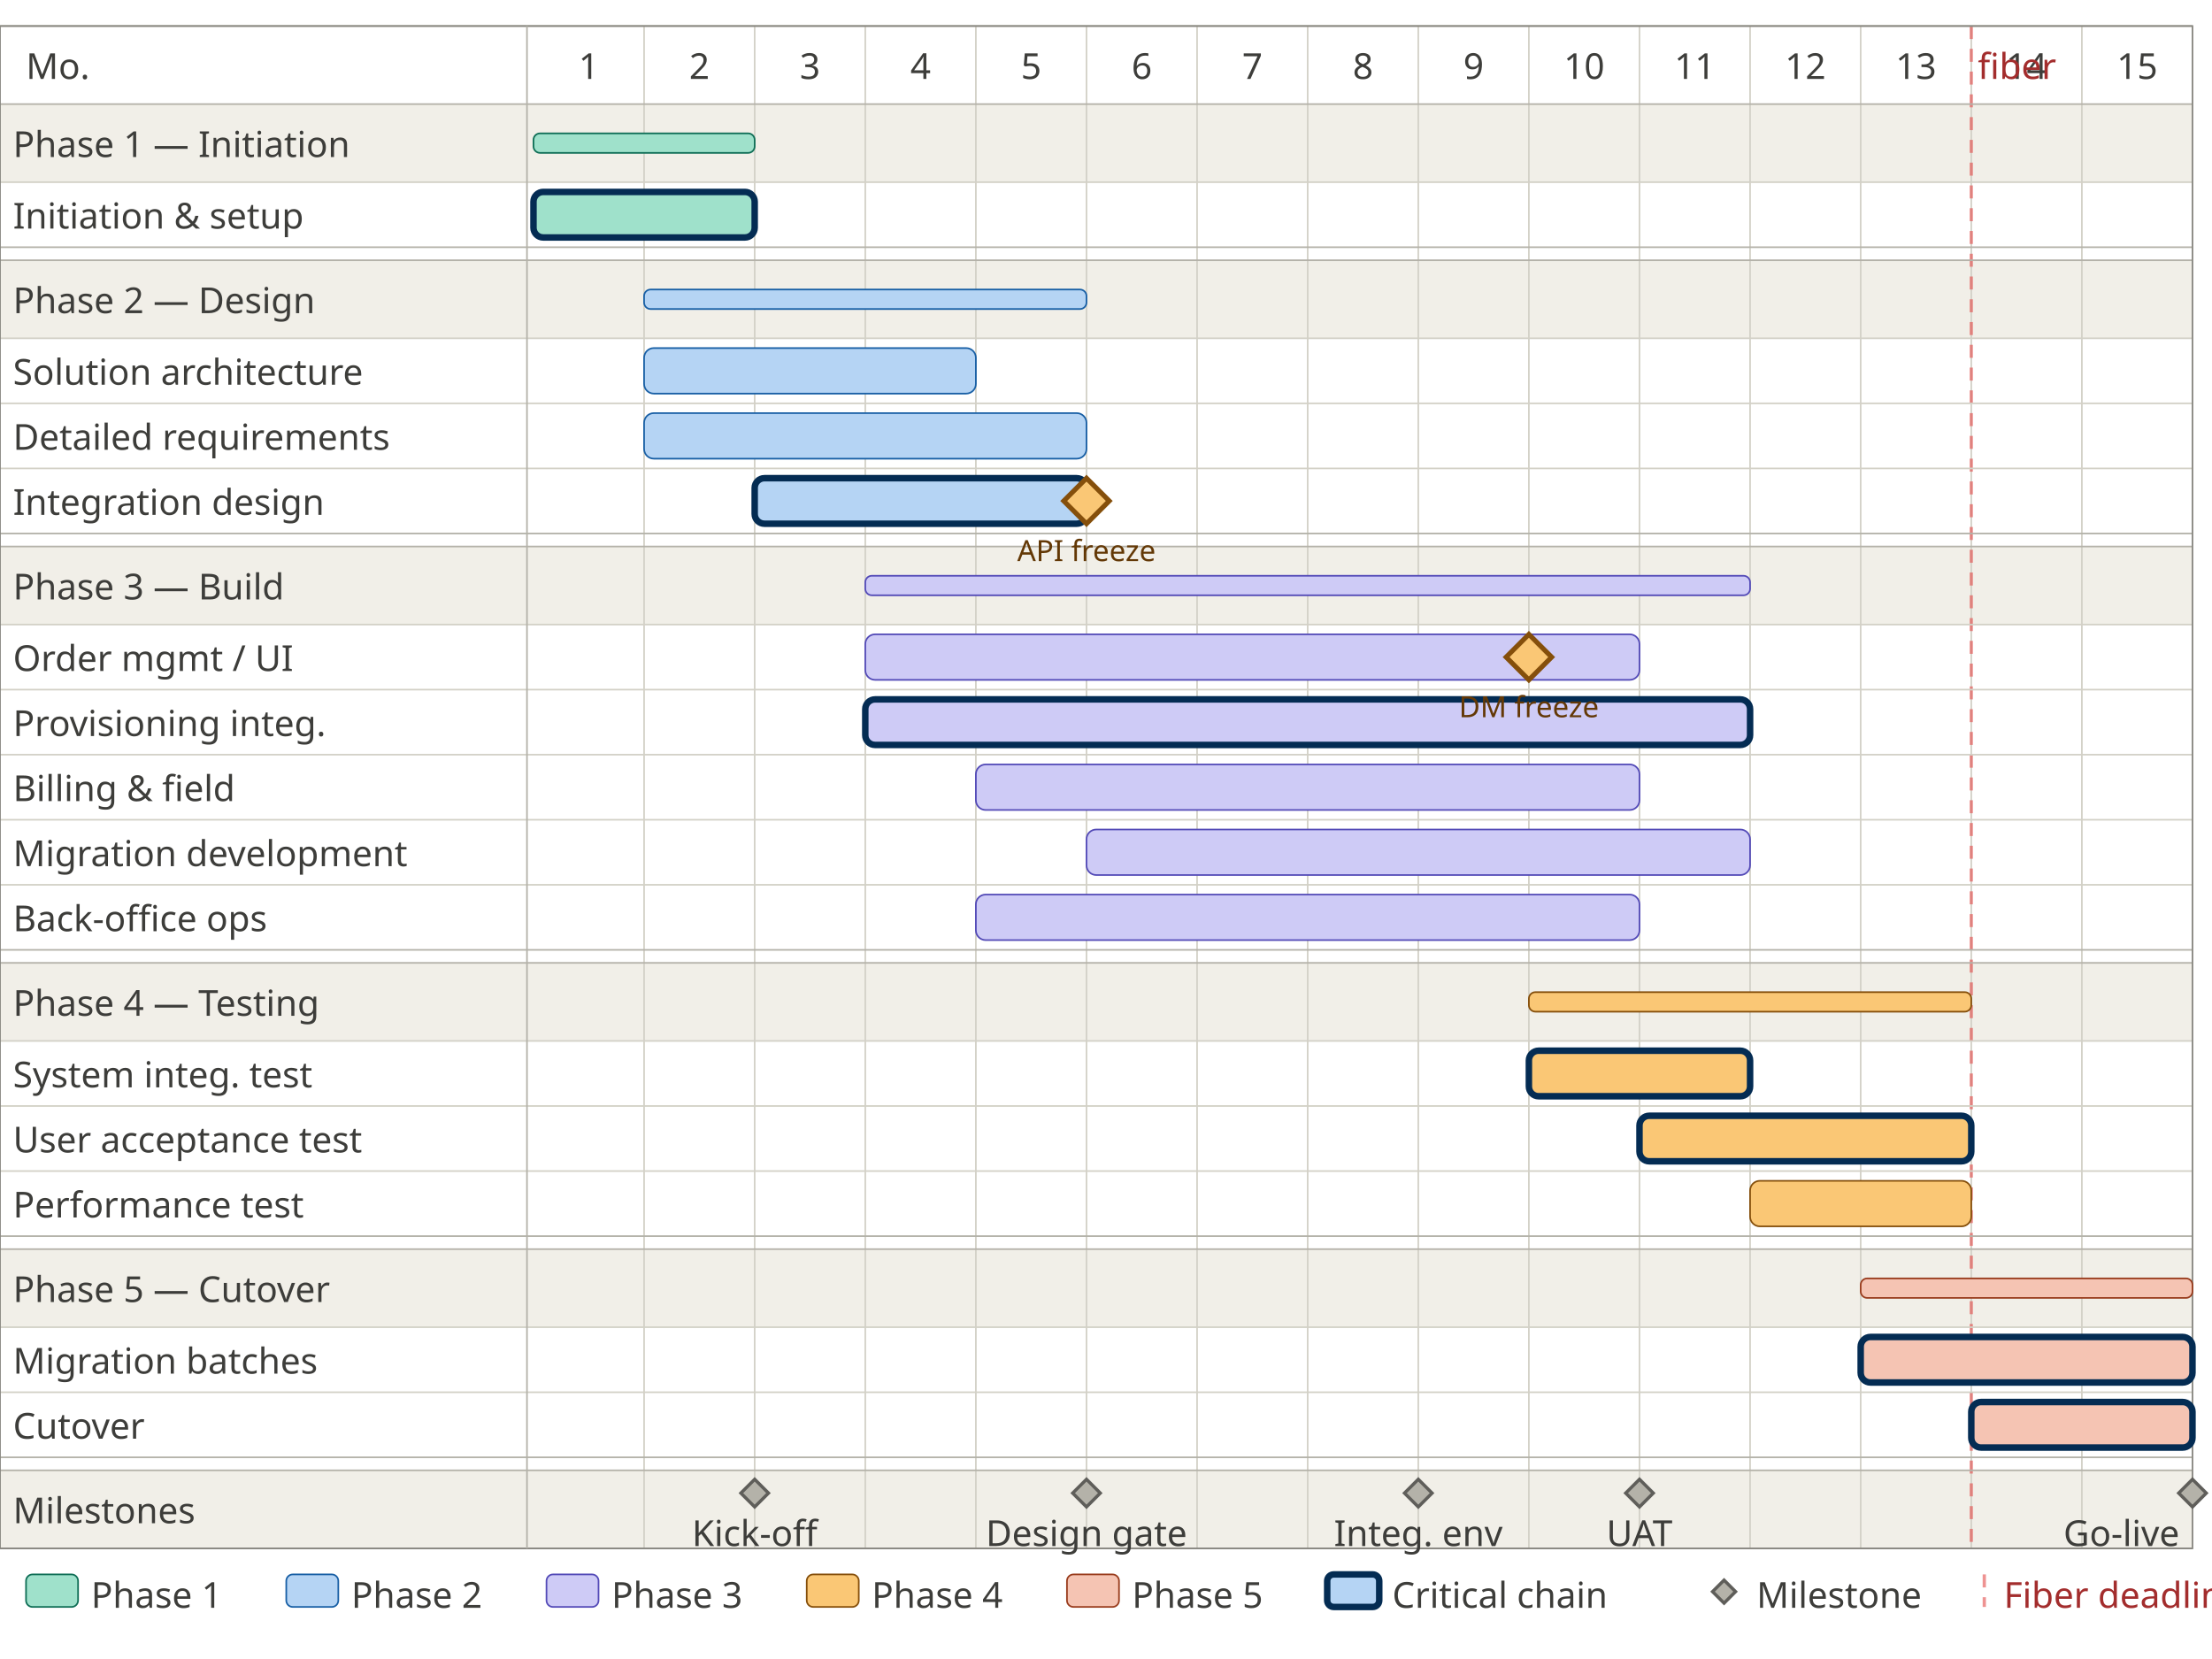
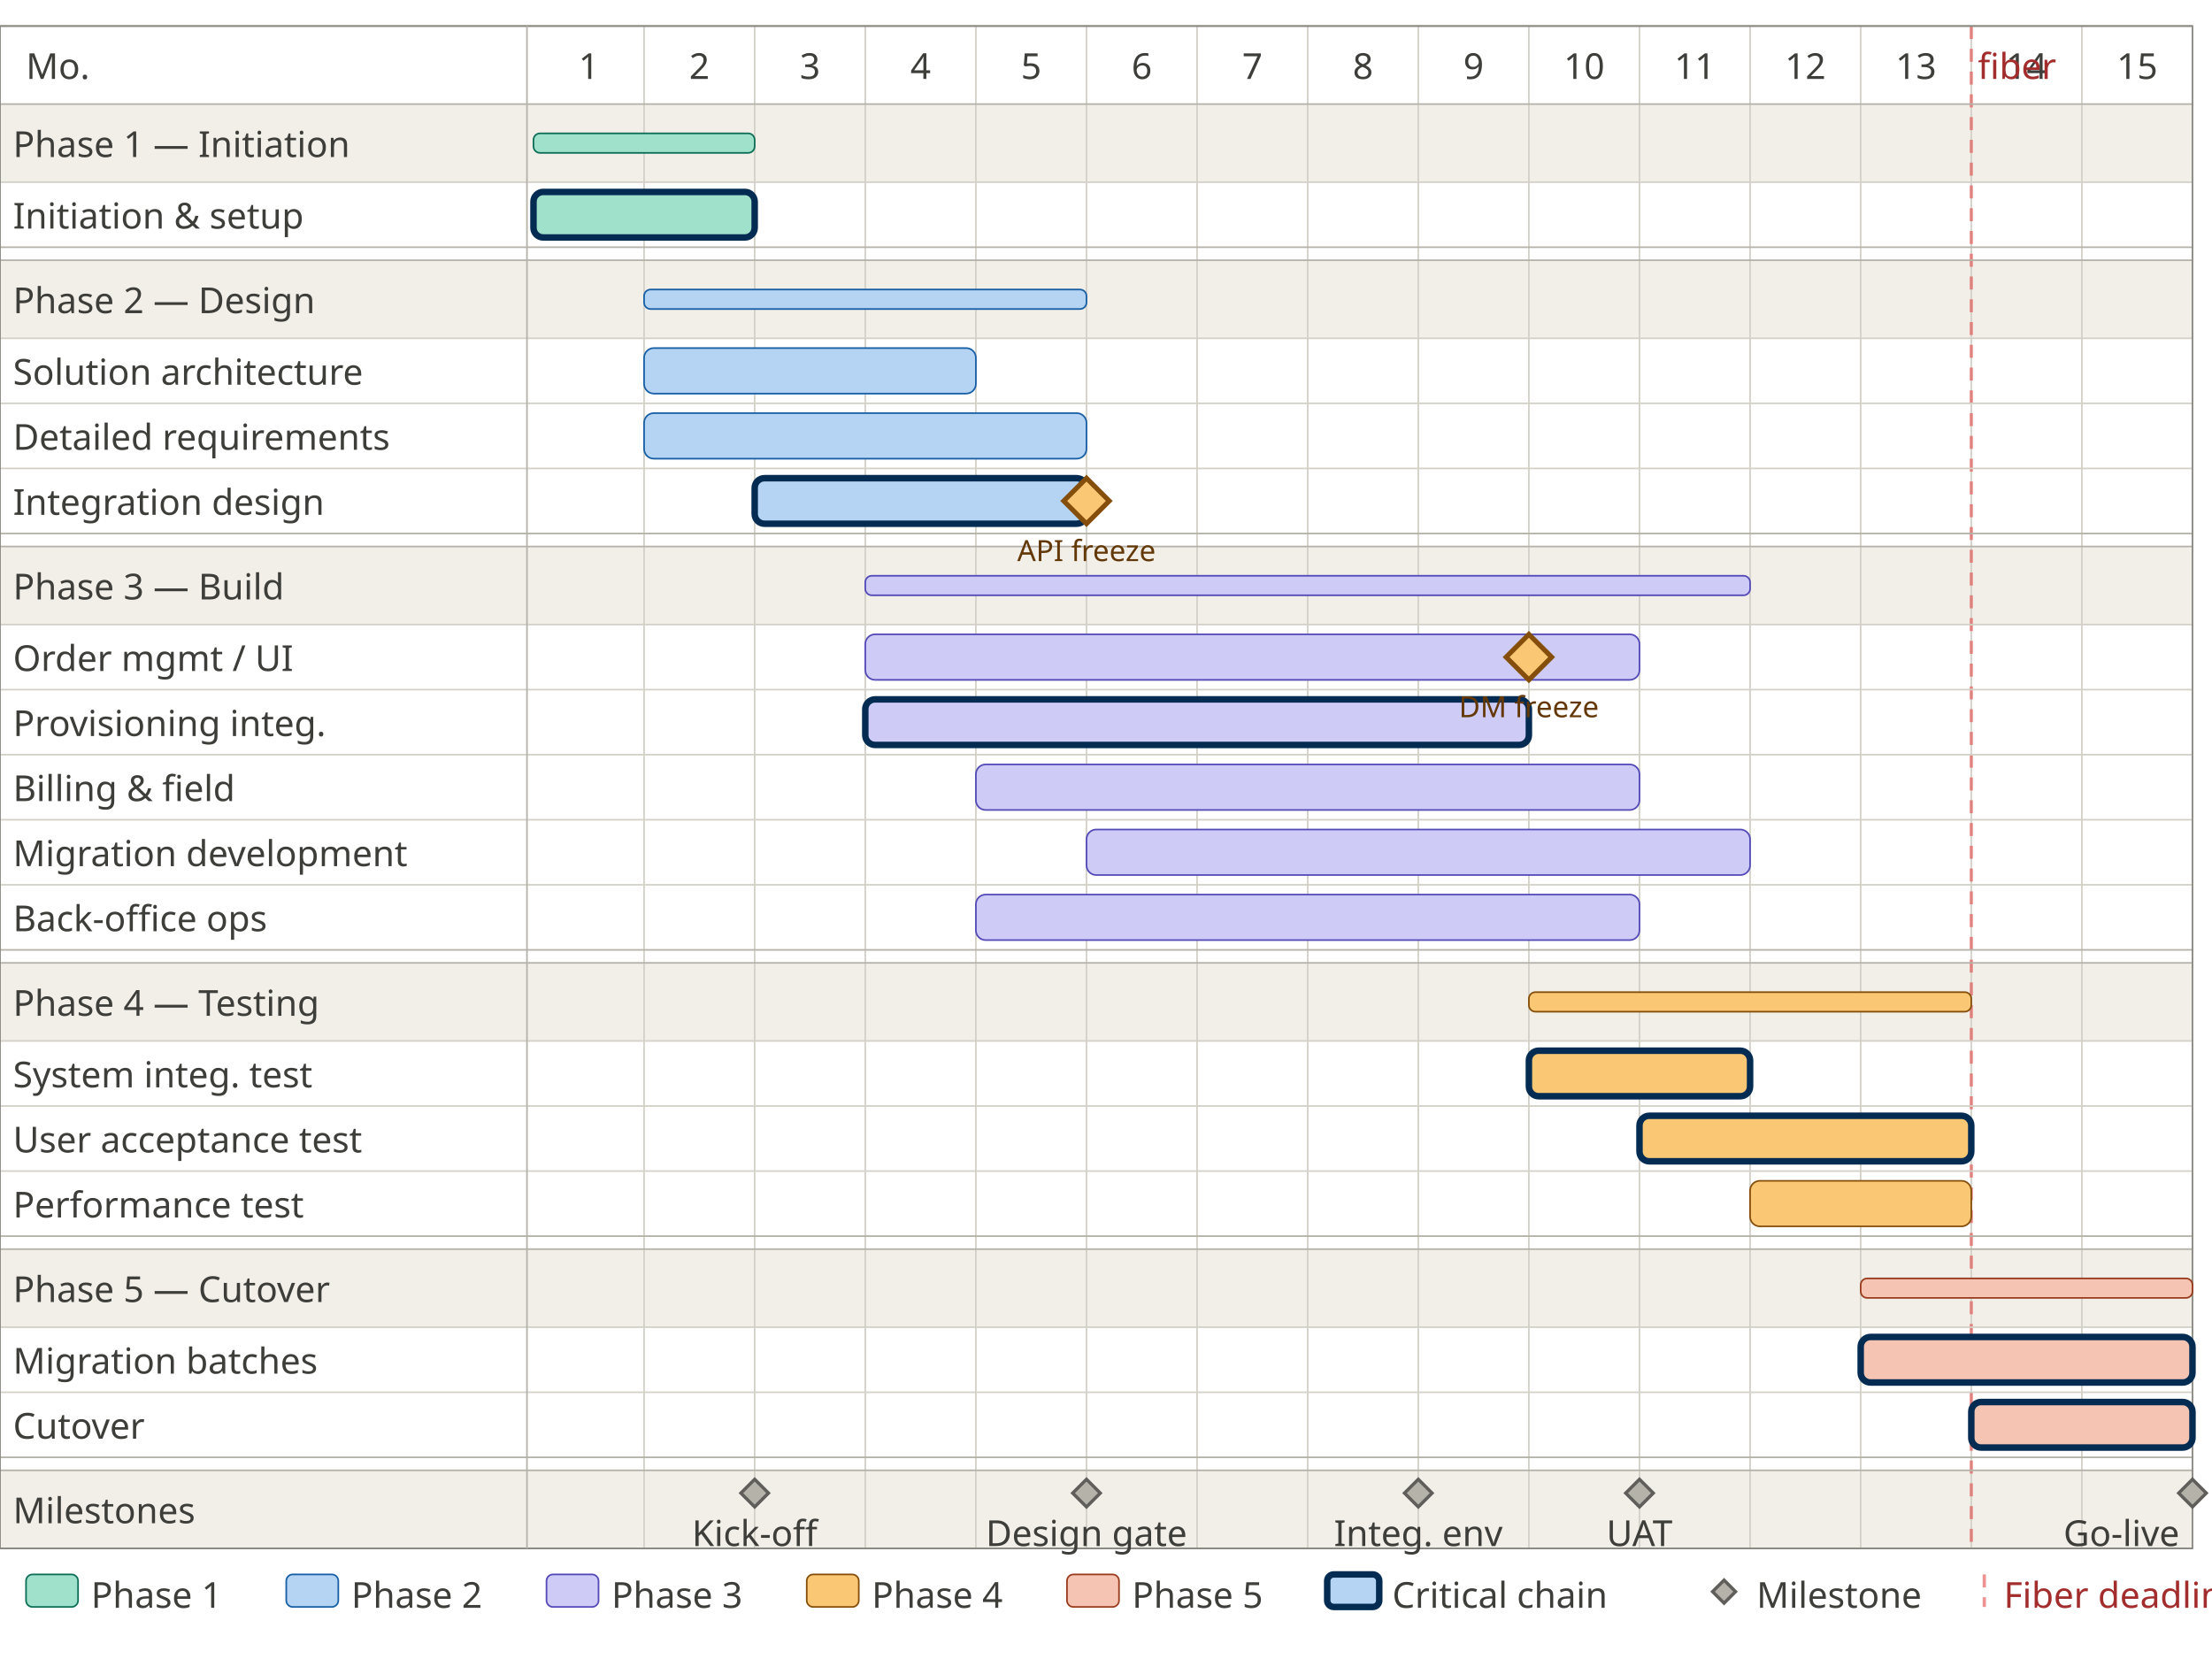
<svg xmlns="http://www.w3.org/2000/svg" width="100%" viewBox="0 0 680 510" style="font-family:sans-serif">
  <defs>
    <style>
  .label  { font-size:11px; fill:#3d3d3a; }
  .danger { fill:#A32D2D; font-size:11px; }
  .grid      { stroke:#D3D1C7; stroke-width:0.5; }
  .grid-sec  { stroke:#B4B2A9; stroke-width:0.5; }
  .border    { stroke:#888780; stroke-width:0.5; fill:none; }
  .today     { stroke:#185FA5; stroke-width:1.5; stroke-dasharray:4 3; }
  .deadline  { stroke:#E24B4A; stroke-width:1; stroke-dasharray:4 3; opacity:0.6; }
  .diamond   { fill:#B4B2A9; stroke:#5F5E5A; stroke-width:1; }
  .row-bg    { fill:#F1EFE8; }
  .ph-teal   { fill:#9FE1CB; stroke:#0F6E56; stroke-width:0.5; }
  .ph-blue   { fill:#B5D4F4; stroke:#185FA5; stroke-width:0.5; }
  .ph-purple { fill:#CECBF6; stroke:#534AB7; stroke-width:0.5; }
  .ph-amber  { fill:#FAC775; stroke:#854F0B; stroke-width:0.5; }
  .ph-coral  { fill:#F5C4B3; stroke:#993C1D; stroke-width:0.5; }
  .planned   { fill:none; stroke:#B4B2A9; stroke-width:1; stroke-dasharray:3 2; }
  .act-teal   { fill:#9FE1CB; stroke:#0F6E56; stroke-width:0.5; }
  .act-blue   { fill:#B5D4F4; stroke:#185FA5; stroke-width:0.5; }
  .act-purple { fill:#CECBF6; stroke:#534AB7; stroke-width:0.5; }
  .slip       { fill:#FAECE7; stroke:#993C1D; stroke-width:0.5; stroke-dasharray:2 2; }
</style>
    <marker id="cparrow" viewBox="0 0 8 8" refX="7" refY="4" markerWidth="5" markerHeight="5" orient="auto-start-reverse">
      <path d="M1 1L7 4L1 7" fill="none" stroke="#042C53" stroke-width="1.5" stroke-linecap="round" stroke-linejoin="round" />
    </marker>
  </defs>
  <rect x="0" y="32" width="674" height="24" class="row-bg" />
  <rect x="0" y="80" width="674" height="24" class="row-bg" />
  <rect x="0" y="168" width="674" height="24" class="row-bg" />
  <rect x="0" y="296" width="674" height="24" class="row-bg" />
  <rect x="0" y="384" width="674" height="24" class="row-bg" />
  <rect x="0" y="452" width="674" height="24" class="row-bg" />
  <line x1="198" y1="8" x2="198" y2="476" class="grid" />
  <line x1="232" y1="8" x2="232" y2="476" class="grid" />
  <line x1="266" y1="8" x2="266" y2="476" class="grid" />
  <line x1="300" y1="8" x2="300" y2="476" class="grid" />
  <line x1="334" y1="8" x2="334" y2="476" class="grid" />
  <line x1="368" y1="8" x2="368" y2="476" class="grid" />
  <line x1="402" y1="8" x2="402" y2="476" class="grid" />
  <line x1="436" y1="8" x2="436" y2="476" class="grid" />
  <line x1="470" y1="8" x2="470" y2="476" class="grid" />
  <line x1="504" y1="8" x2="504" y2="476" class="grid" />
  <line x1="538" y1="8" x2="538" y2="476" class="grid" />
  <line x1="572" y1="8" x2="572" y2="476" class="grid" />
  <line x1="606" y1="8" x2="606" y2="476" class="grid" />
  <line x1="640" y1="8" x2="640" y2="476" class="grid" />
  <line x1="606" y1="8" x2="606" y2="476" class="deadline" />
  <line x1="0" y1="8" x2="674" y2="8" class="grid-sec" />
  <line x1="0" y1="32" x2="674" y2="32" class="grid-sec" />
  <line x1="0" y1="56" x2="674" y2="56" class="grid" />
  <line x1="0" y1="76" x2="674" y2="76" class="grid-sec" />
  <line x1="0" y1="80" x2="674" y2="80" class="grid-sec" />
  <line x1="0" y1="104" x2="674" y2="104" class="grid" />
  <line x1="0" y1="124" x2="674" y2="124" class="grid" />
  <line x1="0" y1="144" x2="674" y2="144" class="grid" />
  <line x1="0" y1="164" x2="674" y2="164" class="grid-sec" />
  <line x1="0" y1="168" x2="674" y2="168" class="grid-sec" />
  <line x1="0" y1="192" x2="674" y2="192" class="grid" />
  <line x1="0" y1="212" x2="674" y2="212" class="grid" />
  <line x1="0" y1="232" x2="674" y2="232" class="grid" />
  <line x1="0" y1="252" x2="674" y2="252" class="grid" />
  <line x1="0" y1="272" x2="674" y2="272" class="grid" />
  <line x1="0" y1="292" x2="674" y2="292" class="grid-sec" />
  <line x1="0" y1="296" x2="674" y2="296" class="grid-sec" />
  <line x1="0" y1="320" x2="674" y2="320" class="grid" />
  <line x1="0" y1="340" x2="674" y2="340" class="grid" />
  <line x1="0" y1="360" x2="674" y2="360" class="grid" />
  <line x1="0" y1="380" x2="674" y2="380" class="grid-sec" />
  <line x1="0" y1="384" x2="674" y2="384" class="grid-sec" />
  <line x1="0" y1="408" x2="674" y2="408" class="grid" />
  <line x1="0" y1="428" x2="674" y2="428" class="grid" />
  <line x1="0" y1="448" x2="674" y2="448" class="grid-sec" />
  <line x1="0" y1="452" x2="674" y2="452" class="grid-sec" />
  <line x1="0" y1="476" x2="674" y2="476" class="grid-sec" />
  <rect x="0" y="8" width="674" height="468" class="border" />
  <line x1="162" y1="8" x2="162" y2="476" class="grid-sec" />
  <text class="label" x="8" y="20" dominant-baseline="central">Mo.</text>
  <text class="label" x="181" y="20" text-anchor="middle" dominant-baseline="central">1</text>
  <text class="label" x="215" y="20" text-anchor="middle" dominant-baseline="central">2</text>
  <text class="label" x="249" y="20" text-anchor="middle" dominant-baseline="central">3</text>
  <text class="label" x="283" y="20" text-anchor="middle" dominant-baseline="central">4</text>
  <text class="label" x="317" y="20" text-anchor="middle" dominant-baseline="central">5</text>
  <text class="label" x="351" y="20" text-anchor="middle" dominant-baseline="central">6</text>
  <text class="label" x="385" y="20" text-anchor="middle" dominant-baseline="central">7</text>
  <text class="label" x="419" y="20" text-anchor="middle" dominant-baseline="central">8</text>
  <text class="label" x="453" y="20" text-anchor="middle" dominant-baseline="central">9</text>
  <text class="label" x="487" y="20" text-anchor="middle" dominant-baseline="central">10</text>
  <text class="label" x="521" y="20" text-anchor="middle" dominant-baseline="central">11</text>
  <text class="label" x="555" y="20" text-anchor="middle" dominant-baseline="central">12</text>
  <text class="label" x="589" y="20" text-anchor="middle" dominant-baseline="central">13</text>
  <text class="label" x="623" y="20" text-anchor="middle" dominant-baseline="central">14</text>
  <text class="label" x="657" y="20" text-anchor="middle" dominant-baseline="central">15</text>
  <text class="label" x="4" y="44" dominant-baseline="central">Phase 1 — Initiation</text>
  <text class="label" x="4" y="92" dominant-baseline="central">Phase 2 — Design</text>
  <text class="label" x="4" y="180" dominant-baseline="central">Phase 3 — Build</text>
  <text class="label" x="4" y="308" dominant-baseline="central">Phase 4 — Testing</text>
  <text class="label" x="4" y="396" dominant-baseline="central">Phase 5 — Cutover</text>
  <text class="label" x="4" y="464" dominant-baseline="central">Milestones</text>
  <text class="label" x="4" y="66" dominant-baseline="central">Initiation &amp; setup</text>
  <text class="label" x="4" y="114" dominant-baseline="central">Solution architecture</text>
  <text class="label" x="4" y="134" dominant-baseline="central">Detailed requirements</text>
  <text class="label" x="4" y="154" dominant-baseline="central">Integration design</text>
  <text class="label" x="4" y="202" dominant-baseline="central">Order mgmt / UI</text>
  <text class="label" x="4" y="222" dominant-baseline="central">Provisioning integ.</text>
  <text class="label" x="4" y="242" dominant-baseline="central">Billing &amp; field</text>
  <text class="label" x="4" y="262" dominant-baseline="central">Migration development</text>
  <text class="label" x="4" y="282" dominant-baseline="central">Back-office ops</text>
  <text class="label" x="4" y="330" dominant-baseline="central">System integ. test</text>
  <text class="label" x="4" y="350" dominant-baseline="central">User acceptance test</text>
  <text class="label" x="4" y="370" dominant-baseline="central">Performance test</text>
  <text class="label" x="4" y="418" dominant-baseline="central">Migration batches</text>
  <text class="label" x="4" y="438" dominant-baseline="central">Cutover</text>
  <rect x="164" y="41" width="68" height="6" rx="2" class="ph-teal" />
  <rect x="198" y="89" width="136" height="6" rx="2" class="ph-blue" />
  <rect x="266" y="177" width="272" height="6" rx="2" class="ph-purple" />
  <rect x="470" y="305" width="136" height="6" rx="2" class="ph-amber" />
  <rect x="572" y="393" width="102" height="6" rx="2" class="ph-coral" />
  <rect x="198" y="107" width="102" height="14" rx="3" class="ph-blue" />
  <rect x="232" y="147" width="102" height="14" rx="3" style="fill:#B5D4F4; stroke:#042C53; stroke-width:2" />
-   <rect x="266" y="215" width="272" height="14" rx="3" style="fill:#CECBF6; stroke:#042C53; stroke-width:2" />
+   <rect x="266" y="215" width="204" height="14" rx="3" style="fill:#CECBF6; stroke:#042C53; stroke-width:2" />
  <rect x="300" y="235" width="204" height="14" rx="3" class="ph-purple" />
  <rect x="334" y="255" width="204" height="14" rx="3" class="ph-purple" />
  <rect x="300" y="275" width="204" height="14" rx="3" class="ph-purple" />
  <rect x="538" y="363" width="68" height="14" rx="3" class="ph-amber" />
  <rect x="164" y="59" width="68" height="14" rx="3" style="fill:#9FE1CB; stroke:#042C53; stroke-width:2" />
  <rect x="198" y="127" width="136" height="14" rx="3" class="ph-blue" />
  <rect x="266" y="195" width="238" height="14" rx="3" class="ph-purple" />
  <rect x="470" y="323" width="68" height="14" rx="3" style="fill:#FAC775; stroke:#042C53; stroke-width:2" />
  <rect x="504" y="343" width="102" height="14" rx="3" style="fill:#FAC775; stroke:#042C53; stroke-width:2" />
  <rect x="572" y="411" width="102" height="14" rx="3" style="fill:#F5C4B3; stroke:#042C53; stroke-width:2" />
  <rect x="606" y="431" width="68" height="14" rx="3" style="fill:#F5C4B3; stroke:#042C53; stroke-width:2" />
  <polygon points="334,147 341,154 334,161 327,154" fill="#FAC775" stroke="#854F0B" stroke-width="1.5" />
  <text style="font-size:9px;fill:#633806" x="334" y="169" text-anchor="middle" dominant-baseline="central">API freeze</text>
  <polygon points="470,195 477,202 470,209 463,202" fill="#FAC775" stroke="#854F0B" stroke-width="1.5" />
  <text style="font-size:9px;fill:#633806" x="470" y="217" text-anchor="middle" dominant-baseline="central">DM freeze</text>
  <rect x="229" y="456" width="6" height="6" transform="rotate(45 232 459)" class="diamond" />
  <rect x="331" y="456" width="6" height="6" transform="rotate(45 334 459)" class="diamond" />
  <rect x="433" y="456" width="6" height="6" transform="rotate(45 436 459)" class="diamond" />
  <rect x="501" y="456" width="6" height="6" transform="rotate(45 504 459)" class="diamond" />
  <rect x="671" y="456" width="6" height="6" transform="rotate(45 674 459)" class="diamond" />
  <text class="label" x="232" y="471" text-anchor="middle" dominant-baseline="central">Kick-off</text>
  <text class="label" x="334" y="471" text-anchor="middle" dominant-baseline="central">Design gate</text>
  <text class="label" x="436" y="471" text-anchor="middle" dominant-baseline="central">Integ. env</text>
  <text class="label" x="504" y="471" text-anchor="middle" dominant-baseline="central">UAT</text>
  <text class="label" x="670" y="471" text-anchor="end" dominant-baseline="central">Go-live</text>
  <text class="danger" x="608" y="20" dominant-baseline="central">fiber</text>
  <rect x="8" y="484" width="16" height="10" rx="2" class="ph-teal" />
  <text class="label" x="28" y="490" dominant-baseline="central">Phase 1</text>
  <rect x="88" y="484" width="16" height="10" rx="2" class="ph-blue" />
  <text class="label" x="108" y="490" dominant-baseline="central">Phase 2</text>
  <rect x="168" y="484" width="16" height="10" rx="2" class="ph-purple" />
  <text class="label" x="188" y="490" dominant-baseline="central">Phase 3</text>
  <rect x="248" y="484" width="16" height="10" rx="2" class="ph-amber" />
  <text class="label" x="268" y="490" dominant-baseline="central">Phase 4</text>
  <rect x="328" y="484" width="16" height="10" rx="2" class="ph-coral" />
  <text class="label" x="348" y="490" dominant-baseline="central">Phase 5</text>
  <rect x="408" y="484" width="16" height="10" rx="2" style="fill:#B5D4F4; stroke:#042C53; stroke-width:2" />
  <text class="label" x="428" y="490" dominant-baseline="central">Critical chain</text>
  <rect x="527" y="487" width="5" height="5" transform="rotate(45 530 490)" class="diamond" />
  <text class="label" x="540" y="490" dominant-baseline="central">Milestone</text>
  <line x1="610" y1="484" x2="610" y2="494" class="deadline" />
  <text class="danger" x="616" y="490" dominant-baseline="central">Fiber deadline</text>
</svg>
